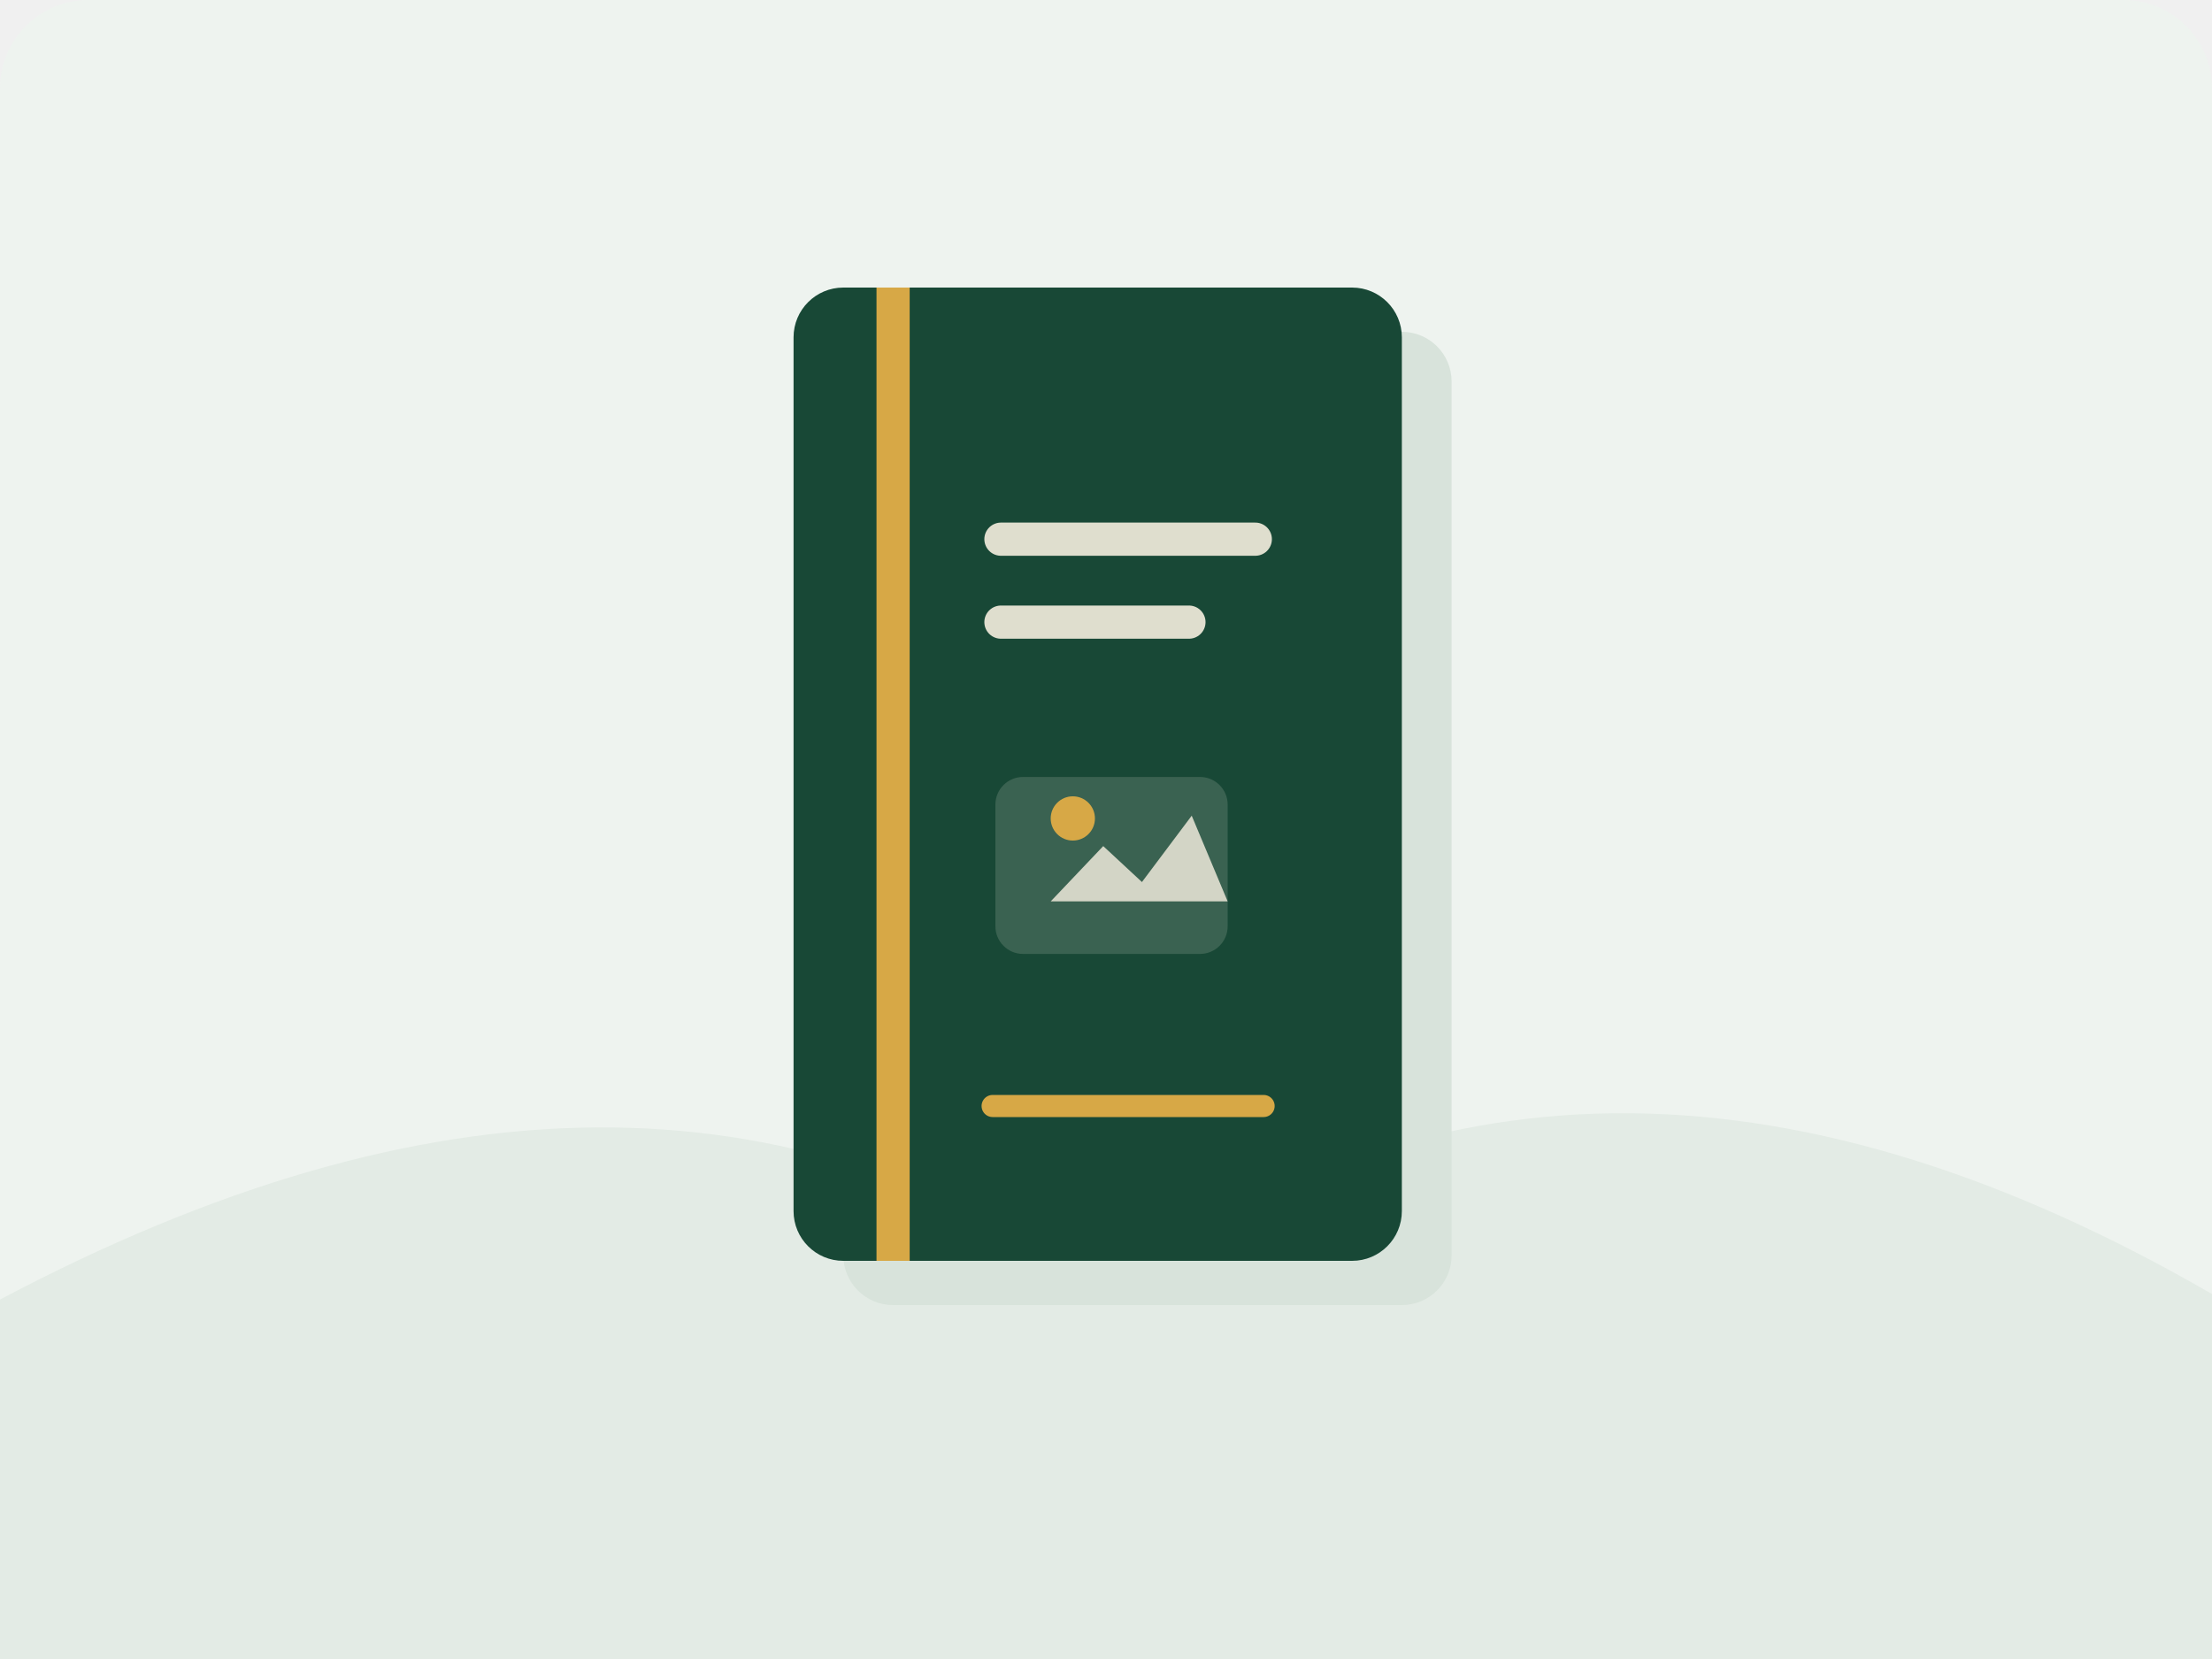
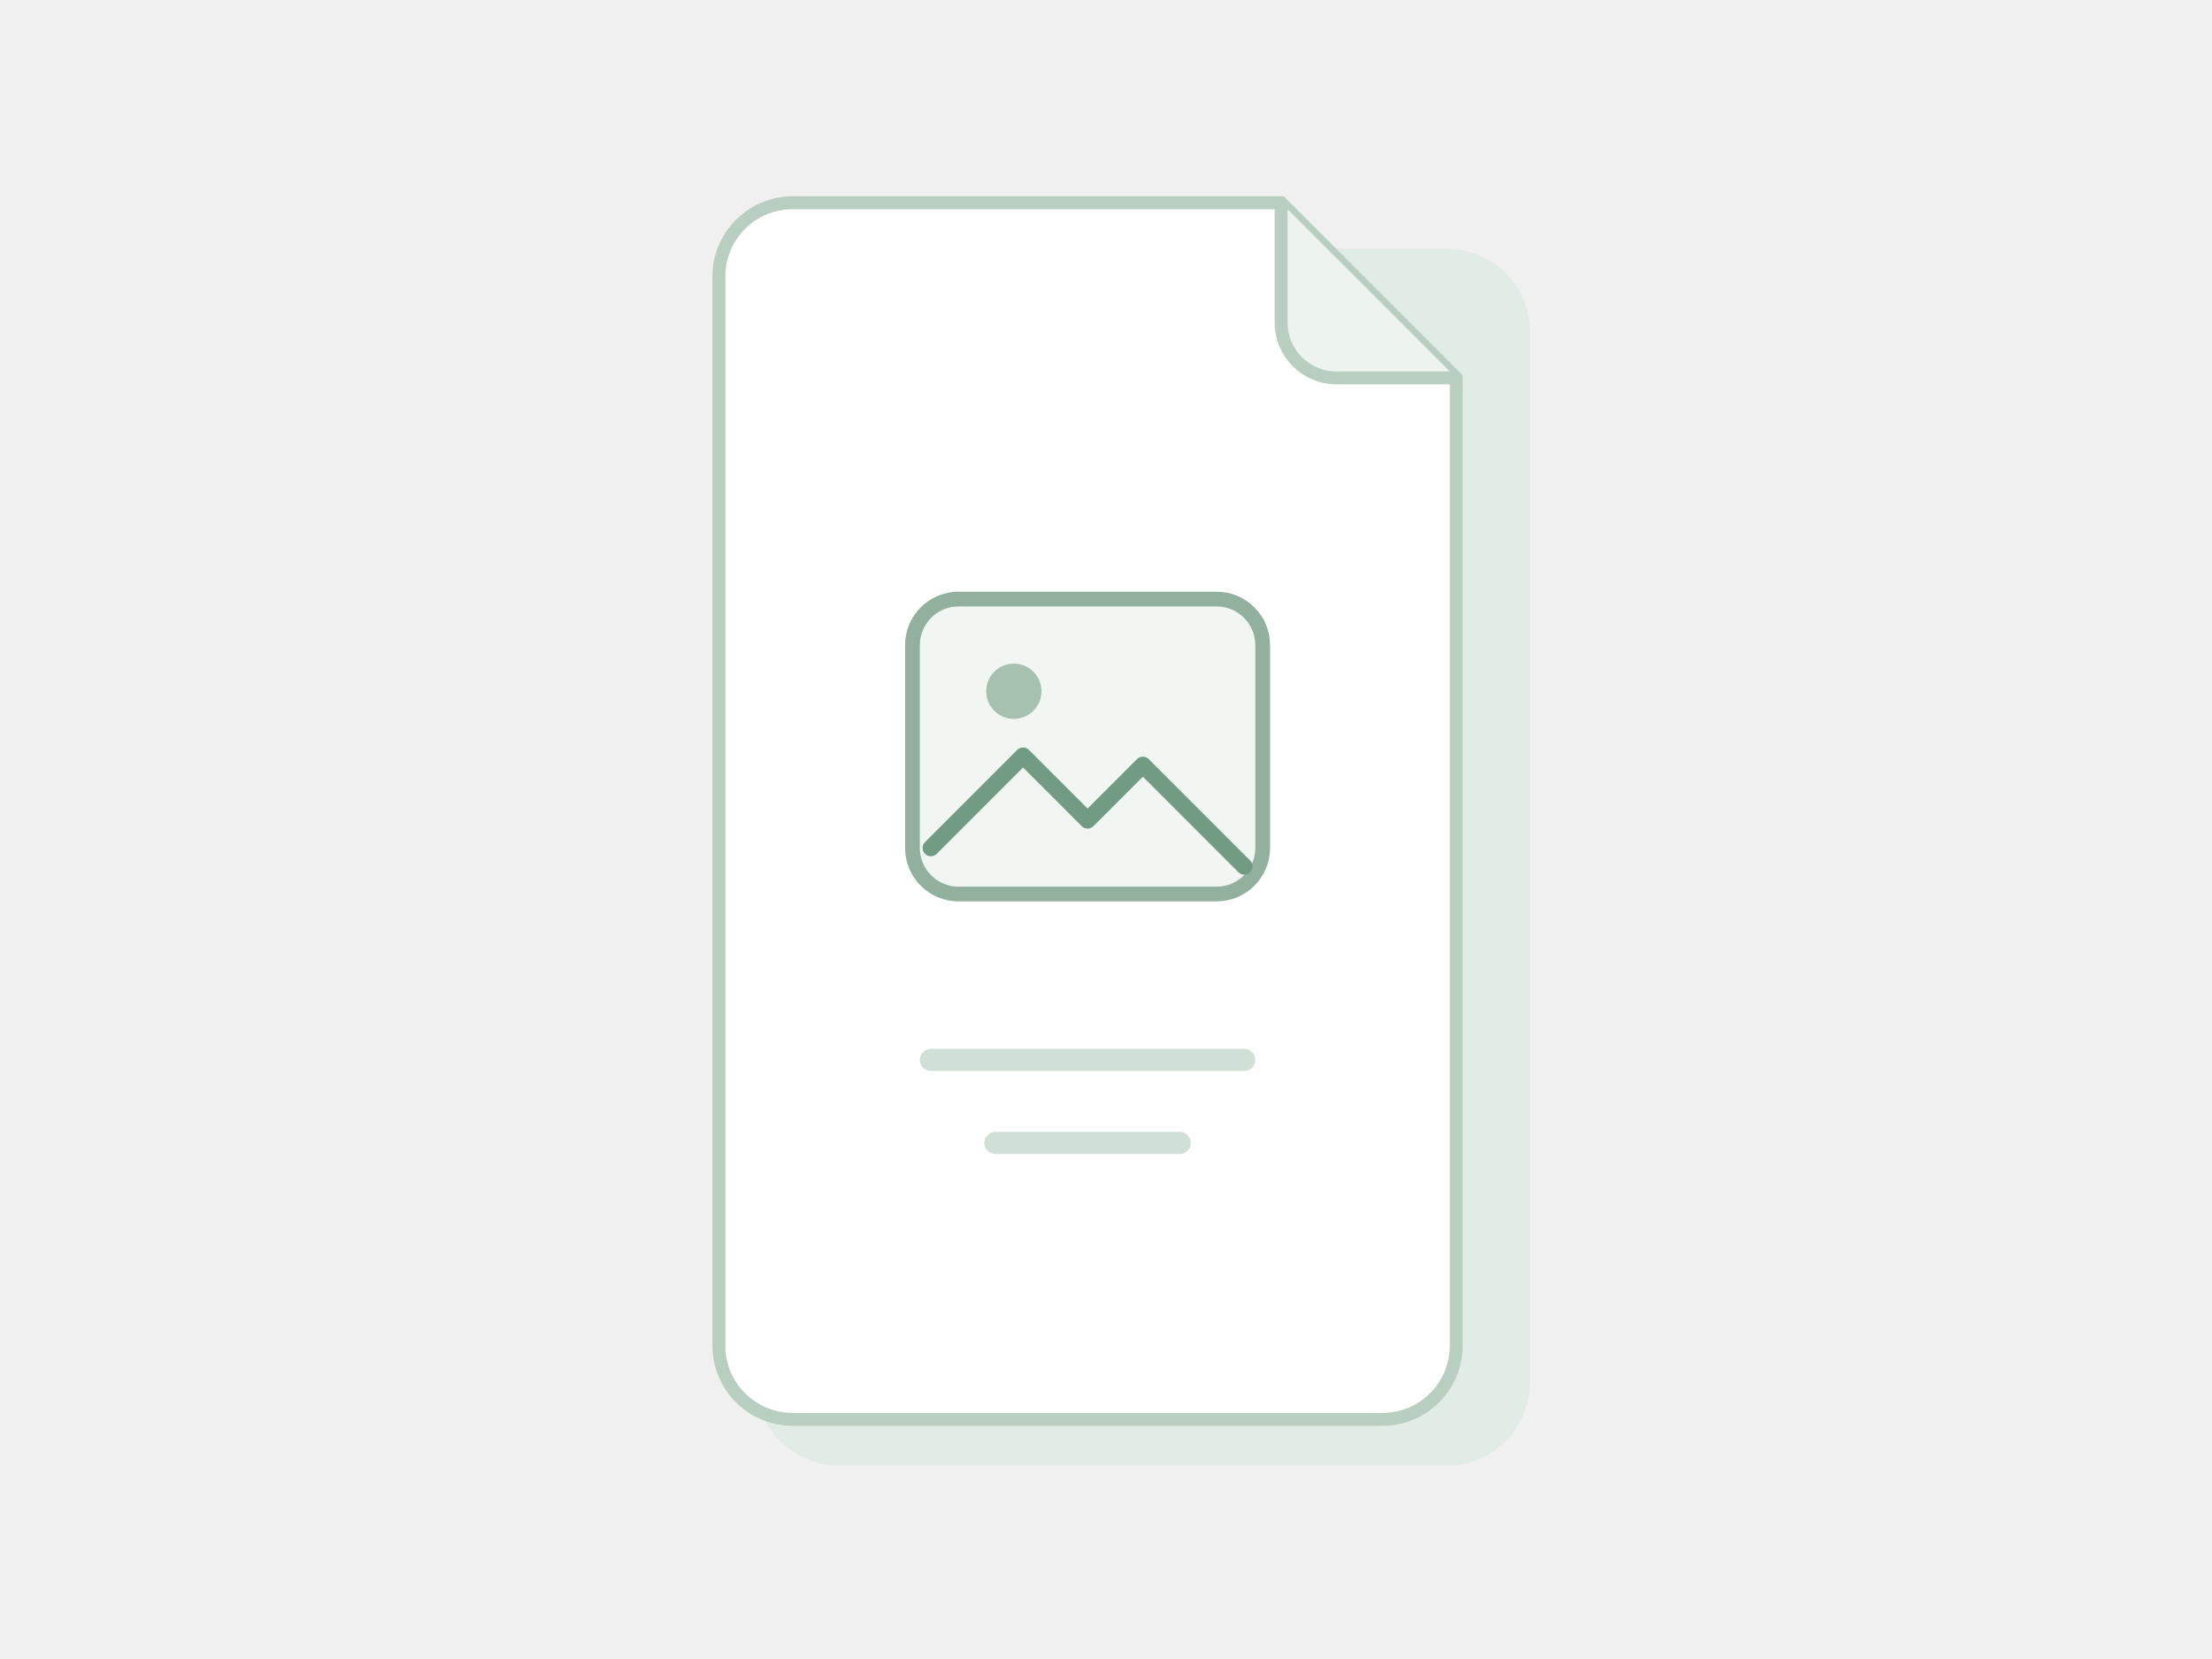
- <svg xmlns="http://www.w3.org/2000/svg" viewBox="0 0 800 600">
-   <rect width="800" height="600" rx="32" fill="#eef3ef" />
-   <path d="M0 470c155-82 286-83 400-3 120-88 253-84 400 1v132H0Z" fill="#e3ebe5" />
-   <g transform="translate(287 104)">
-     <rect x="18" y="16" width="220" height="352" rx="18" fill="#d8e3db" />
-     <rect width="220" height="352" rx="18" fill="#184836" />
-     <path d="M36 0v352" stroke="#d7a846" stroke-width="12" />
-     <path d="M75 91h92M75 121h68" stroke="#f5eedf" stroke-width="12" stroke-linecap="round" opacity=".9" />
-     <rect x="73" y="177" width="84" height="64" rx="10" fill="#f5eedf" opacity=".16" />
-     <path d="m93 222 19-20 14 13 18-24 13 31Z" fill="#f5eedf" opacity=".82" />
-     <circle cx="101" cy="192" r="8" fill="#d7a846" />
-     <path d="M72 296h98" stroke="#d7a846" stroke-width="8" stroke-linecap="round" />
-   </g>
+ <svg xmlns="http://www.w3.org/2000/svg" viewBox="0 0 240 180" fill="none">
+   <rect x="82" y="27" width="84" height="132" rx="9" fill="#e2ece6" />
+   <path d="M86 22h53l19 19v105a8 8 0 0 1-8 8H86a8 8 0 0 1-8-8V30a8 8 0 0 1 8-8Z" fill="#fff" stroke="#b8cec0" stroke-width="1.4" />
+   <path d="M139 22v13a6 6 0 0 0 6 6h13" fill="#edf4ef" />
+   <path d="M139 22v13a6 6 0 0 0 6 6h13" stroke="#b8cec0" stroke-width="1.4" stroke-linejoin="round" />
+   <rect x="99" y="65" width="38" height="32" rx="5" fill="#f1f6f3" stroke="#91b19e" stroke-width="1.6" />
+   <circle cx="110" cy="75" r="3" fill="#a7c1b1" />
+   <path d="m101 92 10-10 7 7 6-6 11 11" stroke="#729b83" stroke-width="1.8" stroke-linecap="round" stroke-linejoin="round" />
+   <path d="M101 115h34M108 124h20" stroke="#d1e0d6" stroke-width="2.4" stroke-linecap="round" />
</svg>
